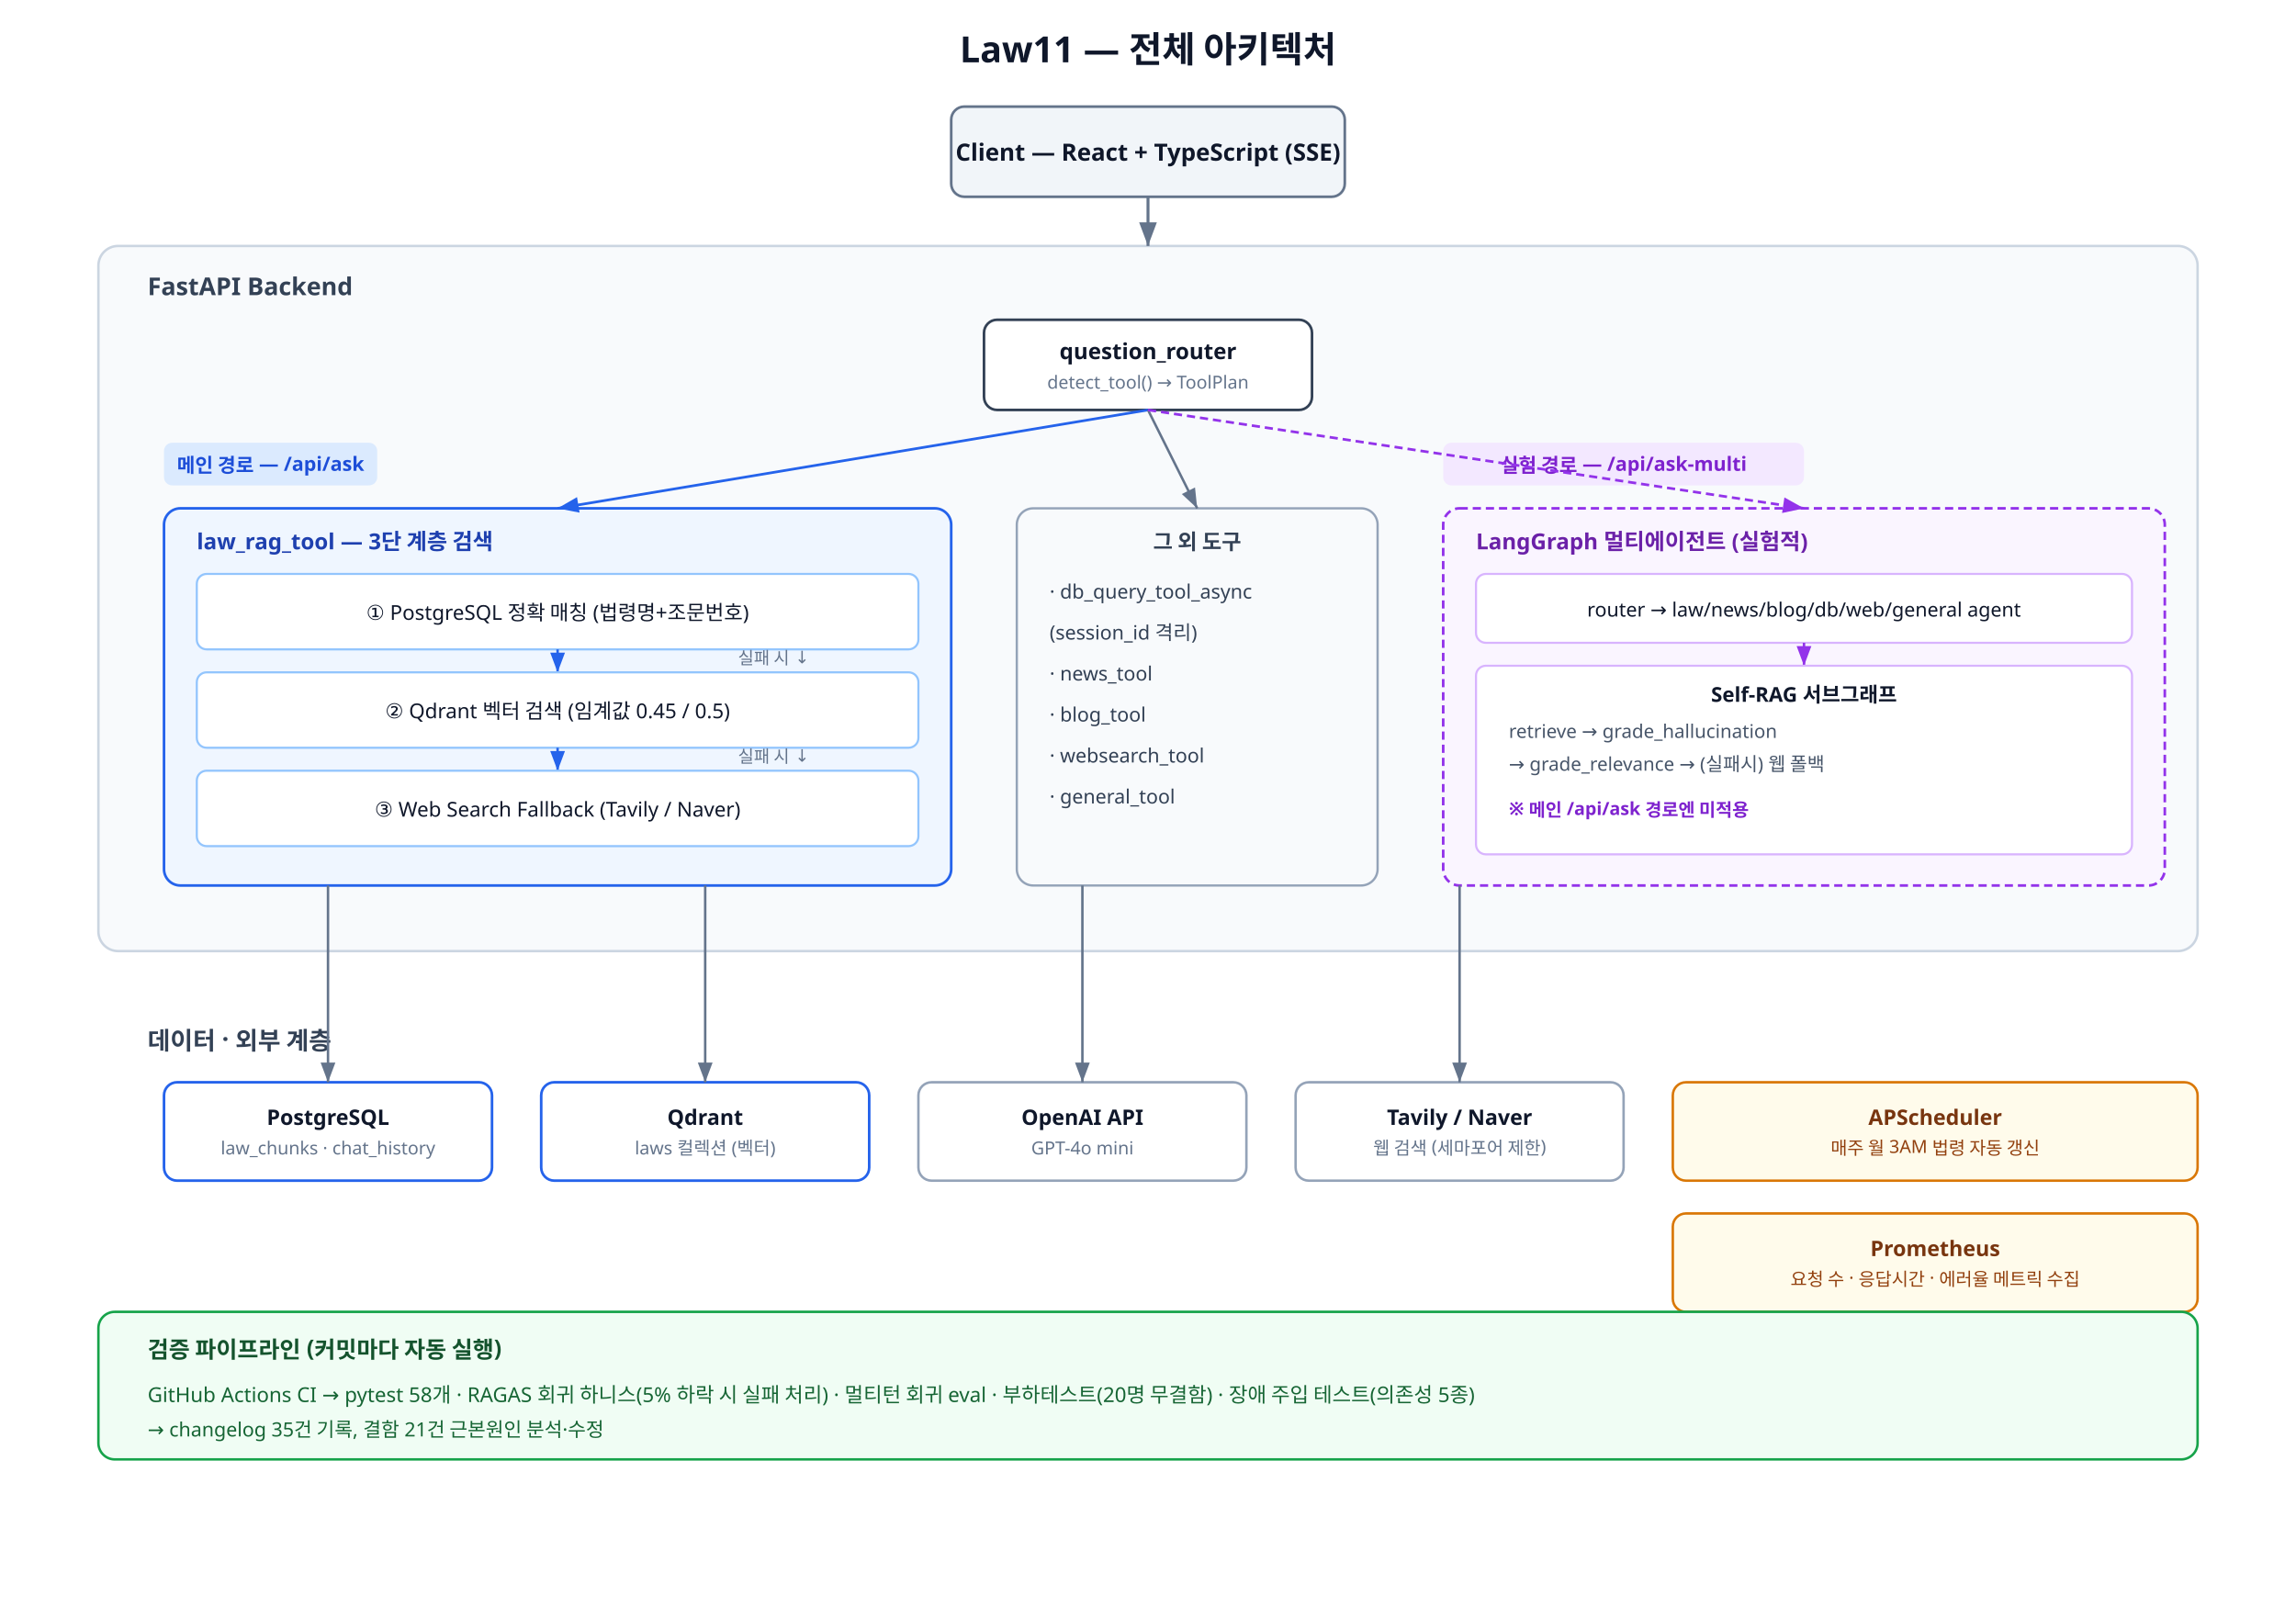
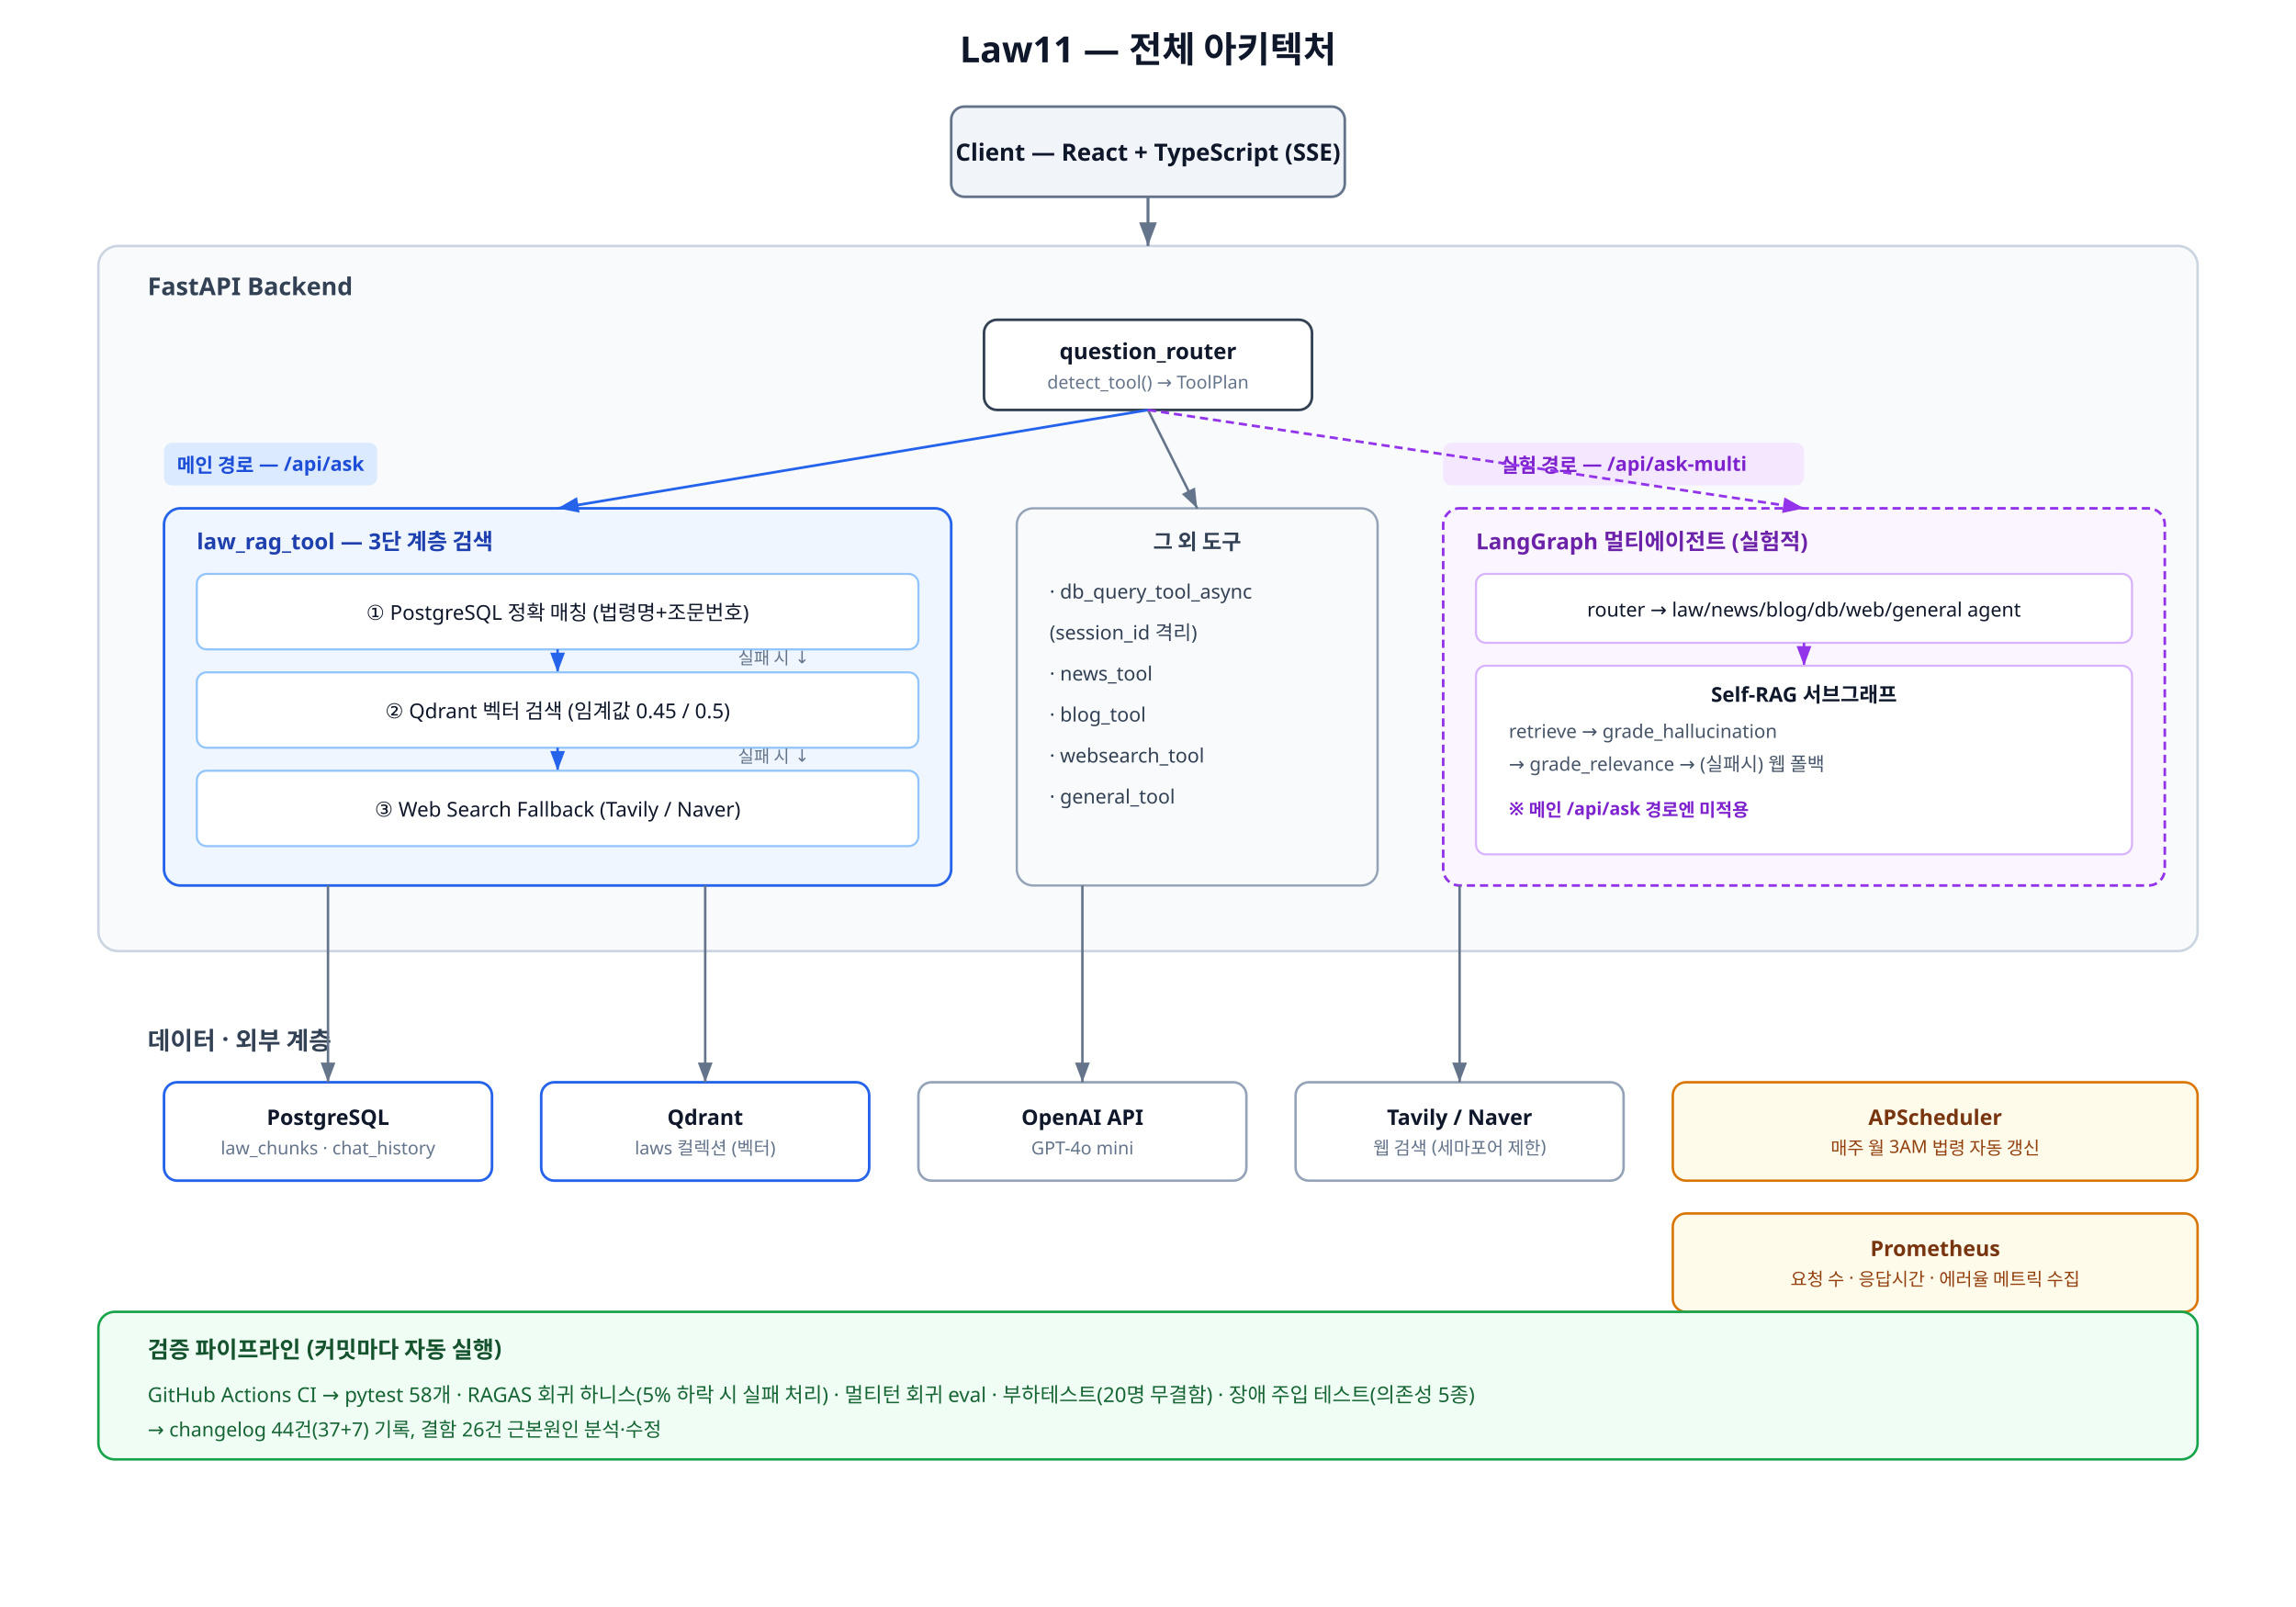
<svg xmlns="http://www.w3.org/2000/svg" width="1400" height="980" viewBox="0 0 1400 980" font-family="'Apple SD Gothic Neo','Malgun Gothic','Noto Sans KR',sans-serif">
  <defs>
    <marker id="a1" markerWidth="10" markerHeight="10" refX="8" refY="3" orient="auto" markerUnits="strokeWidth">
      <path d="M0,0 L8,3 L0,6 Z" fill="#64748b" />
    </marker>
    <marker id="a2" markerWidth="10" markerHeight="10" refX="8" refY="3" orient="auto" markerUnits="strokeWidth">
      <path d="M0,0 L8,3 L0,6 Z" fill="#2563eb" />
    </marker>
    <marker id="a3" markerWidth="10" markerHeight="10" refX="8" refY="3" orient="auto" markerUnits="strokeWidth">
      <path d="M0,0 L8,3 L0,6 Z" fill="#9333ea" />
    </marker>
  </defs>
  <rect width="1400" height="980" fill="#ffffff" />
  <text x="700" y="38" text-anchor="middle" font-size="22" font-weight="700" fill="#0f172a">Law11 — 전체 아키텍처</text>
  <rect x="580" y="65" width="240" height="55" rx="8" fill="#f1f5f9" stroke="#64748b" stroke-width="1.6" />
  <text x="700" y="98" text-anchor="middle" font-size="14.5" font-weight="600" fill="#0f172a">Client — React + TypeScript (SSE)</text>
  <rect x="60" y="150" width="1280" height="430" rx="12" fill="#f8fafc" stroke="#cbd5e1" stroke-width="1.5" />
  <text x="90" y="180" font-size="15" font-weight="700" fill="#334155">FastAPI Backend</text>
  <line x1="700" y1="120" x2="700" y2="150" stroke="#64748b" stroke-width="1.8" marker-end="url(#a1)" />
  <rect x="600" y="195" width="200" height="55" rx="8" fill="#ffffff" stroke="#334155" stroke-width="1.6" />
  <text x="700" y="219" text-anchor="middle" font-size="13.5" font-weight="600" fill="#0f172a">question_router</text>
  <text x="700" y="237" text-anchor="middle" font-size="11" fill="#64748b">detect_tool() → ToolPlan</text>
  <rect x="100" y="270" width="130" height="26" rx="5" fill="#dbeafe" />
  <text x="165" y="288" text-anchor="middle" font-size="12" font-weight="700" fill="#1d4ed8">메인 경로 — /api/ask</text>
  <rect x="100" y="310" width="480" height="230" rx="10" fill="#eff6ff" stroke="#2563eb" stroke-width="1.6" />
  <text x="120" y="335" font-size="13.5" font-weight="700" fill="#1e40af">law_rag_tool — 3단 계층 검색</text>
  <rect x="120" y="350" width="440" height="46" rx="6" fill="#ffffff" stroke="#93c5fd" stroke-width="1.3" />
  <text x="340" y="378" text-anchor="middle" font-size="12.5" fill="#0f172a">① PostgreSQL 정확 매칭 (법령명+조문번호)</text>
  <line x1="340" y1="396" x2="340" y2="410" stroke="#2563eb" stroke-width="1.5" marker-end="url(#a2)" />
  <text x="450" y="405" font-size="10.5" fill="#64748b">실패 시 ↓</text>
  <rect x="120" y="410" width="440" height="46" rx="6" fill="#ffffff" stroke="#93c5fd" stroke-width="1.3" />
  <text x="340" y="438" text-anchor="middle" font-size="12.5" fill="#0f172a">② Qdrant 벡터 검색 (임계값 0.45 / 0.5)</text>
  <line x1="340" y1="456" x2="340" y2="470" stroke="#2563eb" stroke-width="1.5" marker-end="url(#a2)" />
  <text x="450" y="465" font-size="10.5" fill="#64748b">실패 시 ↓</text>
  <rect x="120" y="470" width="440" height="46" rx="6" fill="#ffffff" stroke="#93c5fd" stroke-width="1.3" />
  <text x="340" y="498" text-anchor="middle" font-size="12.5" fill="#0f172a">③ Web Search Fallback (Tavily / Naver)</text>
  <rect x="620" y="310" width="220" height="230" rx="10" fill="#f8fafc" stroke="#94a3b8" stroke-width="1.4" />
  <text x="730" y="335" text-anchor="middle" font-size="13" font-weight="700" fill="#334155">그 외 도구</text>
  <text x="640" y="365" font-size="12" fill="#334155">· db_query_tool_async</text>
  <text x="640" y="390" font-size="12" fill="#334155">  (session_id 격리)</text>
  <text x="640" y="415" font-size="12" fill="#334155">· news_tool</text>
  <text x="640" y="440" font-size="12" fill="#334155">· blog_tool</text>
  <text x="640" y="465" font-size="12" fill="#334155">· websearch_tool</text>
  <text x="640" y="490" font-size="12" fill="#334155">· general_tool</text>
  <line x1="700" y1="250" x2="340" y2="310" stroke="#2563eb" stroke-width="1.6" marker-end="url(#a2)" />
  <line x1="700" y1="250" x2="730" y2="310" stroke="#64748b" stroke-width="1.5" marker-end="url(#a1)" />
  <rect x="880" y="270" width="220" height="26" rx="5" fill="#f3e8ff" />
  <text x="990" y="288" text-anchor="middle" font-size="12" font-weight="700" fill="#7e22ce">실험 경로 — /api/ask-multi</text>
  <rect x="880" y="310" width="440" height="230" rx="10" fill="#faf5ff" stroke="#9333ea" stroke-width="1.6" stroke-dasharray="5,3" />
  <text x="900" y="335" font-size="13.5" font-weight="700" fill="#6b21a8">LangGraph 멀티에이전트 (실험적)</text>
  <rect x="900" y="350" width="400" height="42" rx="6" fill="#ffffff" stroke="#d8b4fe" stroke-width="1.3" />
  <text x="1100" y="376" text-anchor="middle" font-size="12" fill="#0f172a">router → law/news/blog/db/web/general agent</text>
  <line x1="1100" y1="392" x2="1100" y2="406" stroke="#9333ea" stroke-width="1.5" marker-end="url(#a3)" />
  <rect x="900" y="406" width="400" height="115" rx="6" fill="#ffffff" stroke="#d8b4fe" stroke-width="1.3" />
  <text x="1100" y="428" text-anchor="middle" font-size="12.5" font-weight="600" fill="#0f172a">Self-RAG 서브그래프</text>
  <text x="920" y="450" font-size="11.5" fill="#475569">retrieve → grade_hallucination</text>
  <text x="920" y="470" font-size="11.5" fill="#475569">→ grade_relevance → (실패시) 웹 폴백</text>
  <text x="920" y="497" font-size="11" fill="#7e22ce" font-weight="600">※ 메인 /api/ask 경로엔 미적용</text>
  <line x1="700" y1="250" x2="1100" y2="310" stroke="#9333ea" stroke-width="1.6" stroke-dasharray="5,3" marker-end="url(#a3)" />
  <text x="90" y="640" font-size="15" font-weight="700" fill="#334155">데이터 · 외부 계층</text>
  <rect x="100" y="660" width="200" height="60" rx="8" fill="#ffffff" stroke="#2563eb" stroke-width="1.6" />
  <text x="200" y="686" text-anchor="middle" font-size="13" font-weight="600" fill="#0f172a">PostgreSQL</text>
  <text x="200" y="704" text-anchor="middle" font-size="11" fill="#64748b">law_chunks · chat_history</text>
  <rect x="330" y="660" width="200" height="60" rx="8" fill="#ffffff" stroke="#2563eb" stroke-width="1.6" />
  <text x="430" y="686" text-anchor="middle" font-size="13" font-weight="600" fill="#0f172a">Qdrant</text>
  <text x="430" y="704" text-anchor="middle" font-size="11" fill="#64748b">laws 컬렉션 (벡터)</text>
  <rect x="560" y="660" width="200" height="60" rx="8" fill="#ffffff" stroke="#94a3b8" stroke-width="1.5" />
  <text x="660" y="686" text-anchor="middle" font-size="13" font-weight="600" fill="#0f172a">OpenAI API</text>
  <text x="660" y="704" text-anchor="middle" font-size="11" fill="#64748b">GPT-4o mini</text>
  <rect x="790" y="660" width="200" height="60" rx="8" fill="#ffffff" stroke="#94a3b8" stroke-width="1.5" />
  <text x="890" y="686" text-anchor="middle" font-size="13" font-weight="600" fill="#0f172a">Tavily / Naver</text>
  <text x="890" y="704" text-anchor="middle" font-size="11" fill="#64748b">웹 검색 (세마포어 제한)</text>
  <line x1="200" y1="540" x2="200" y2="660" stroke="#64748b" stroke-width="1.5" marker-end="url(#a1)" />
  <line x1="430" y1="540" x2="430" y2="660" stroke="#64748b" stroke-width="1.5" marker-end="url(#a1)" />
  <line x1="660" y1="540" x2="660" y2="660" stroke="#64748b" stroke-width="1.5" marker-end="url(#a1)" />
  <line x1="890" y1="540" x2="890" y2="660" stroke="#64748b" stroke-width="1.5" marker-end="url(#a1)" />
  <rect x="1020" y="660" width="320" height="60" rx="8" fill="#fffbeb" stroke="#d97706" stroke-width="1.5" />
  <text x="1180" y="686" text-anchor="middle" font-size="13" font-weight="600" fill="#78350f">APScheduler</text>
  <text x="1180" y="704" text-anchor="middle" font-size="11" fill="#92400e">매주 월 3AM 법령 자동 갱신</text>
  <rect x="1020" y="740" width="320" height="60" rx="8" fill="#fffbeb" stroke="#d97706" stroke-width="1.5" />
  <text x="1180" y="766" text-anchor="middle" font-size="13" font-weight="600" fill="#78350f">Prometheus</text>
  <text x="1180" y="784" text-anchor="middle" font-size="11" fill="#92400e">요청 수 · 응답시간 · 에러율 메트릭 수집</text>
  <rect x="60" y="800" width="1280" height="90" rx="10" fill="#f0fdf4" stroke="#16a34a" stroke-width="1.5" />
  <text x="90" y="828" font-size="14" font-weight="700" fill="#14532d">검증 파이프라인 (커밋마다 자동 실행)</text>
  <text x="90" y="855" font-size="12.5" fill="#166534">GitHub Actions CI → pytest 58개 · RAGAS 회귀 하니스(5% 하락 시 실패 처리) · 멀티턴 회귀 eval · 부하테스트(20명 무결함) · 장애 주입 테스트(의존성 5종)</text>
-   <text x="90" y="876" font-size="12" fill="#166534">→ changelog 35건 기록, 결함 21건 근본원인 분석·수정</text>
+   <text x="90" y="876" font-size="12" fill="#166534">→ changelog 44건(37+7) 기록, 결함 26건 근본원인 분석·수정</text>
</svg>
